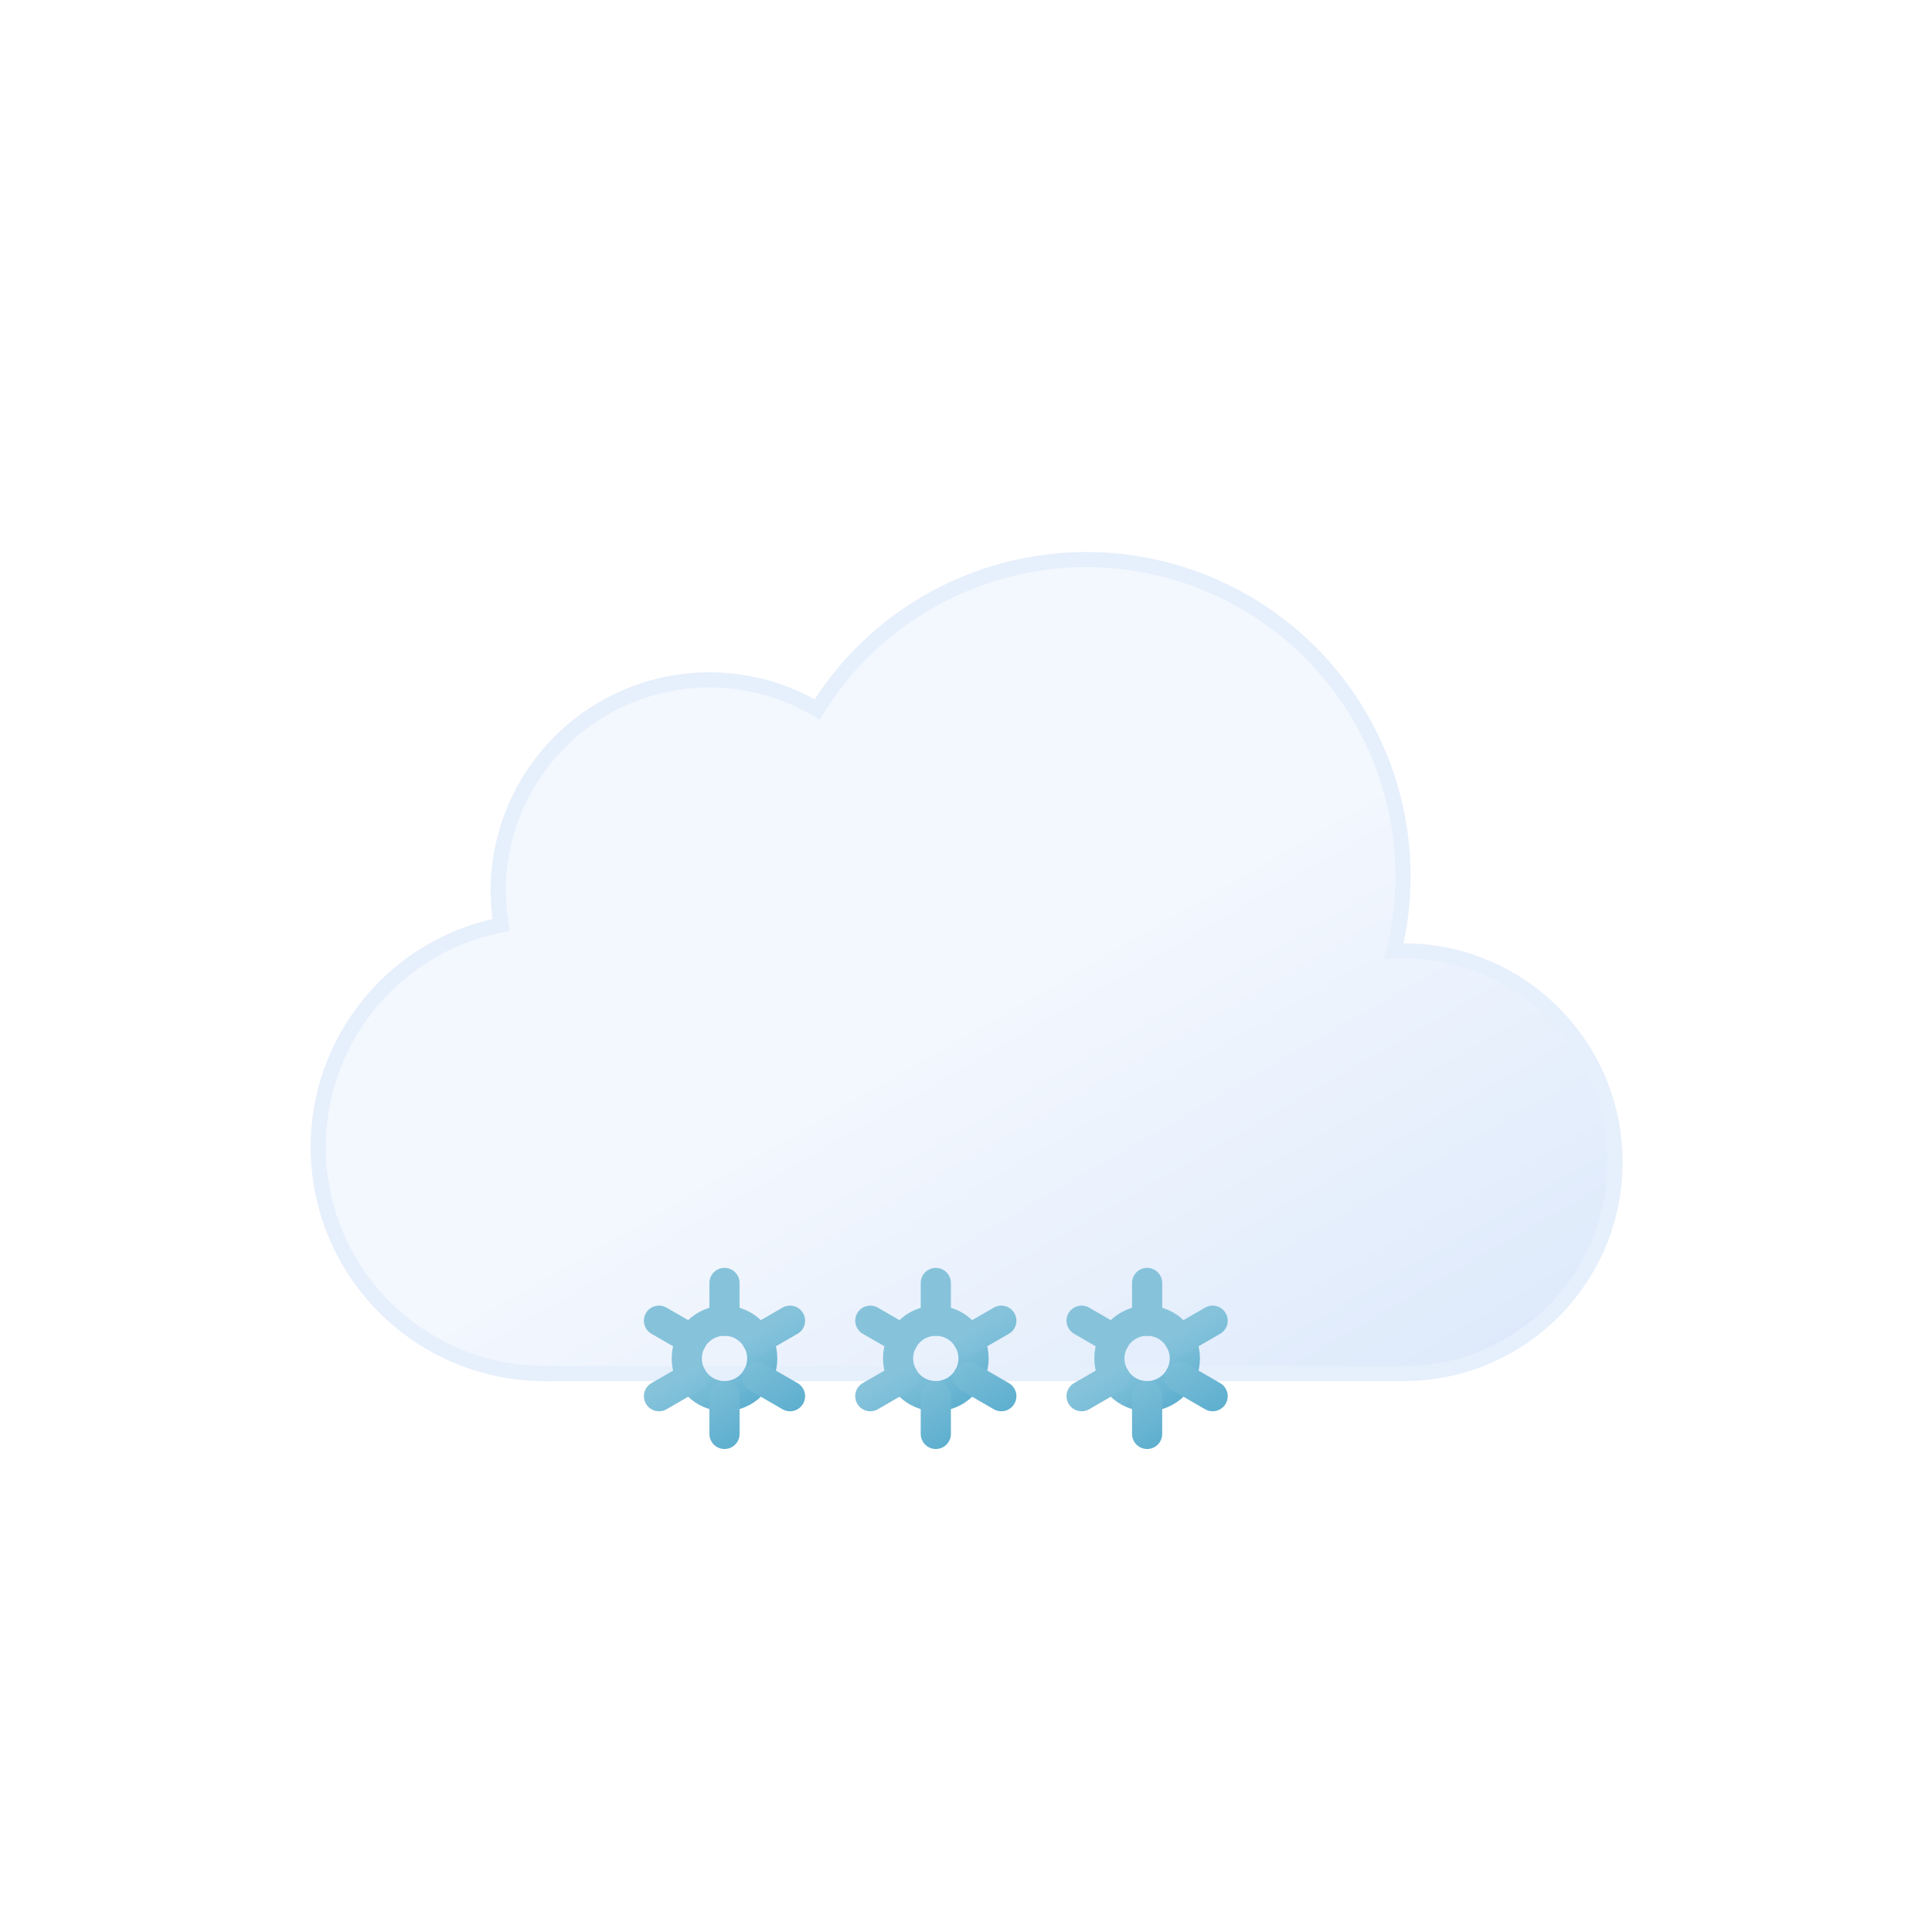
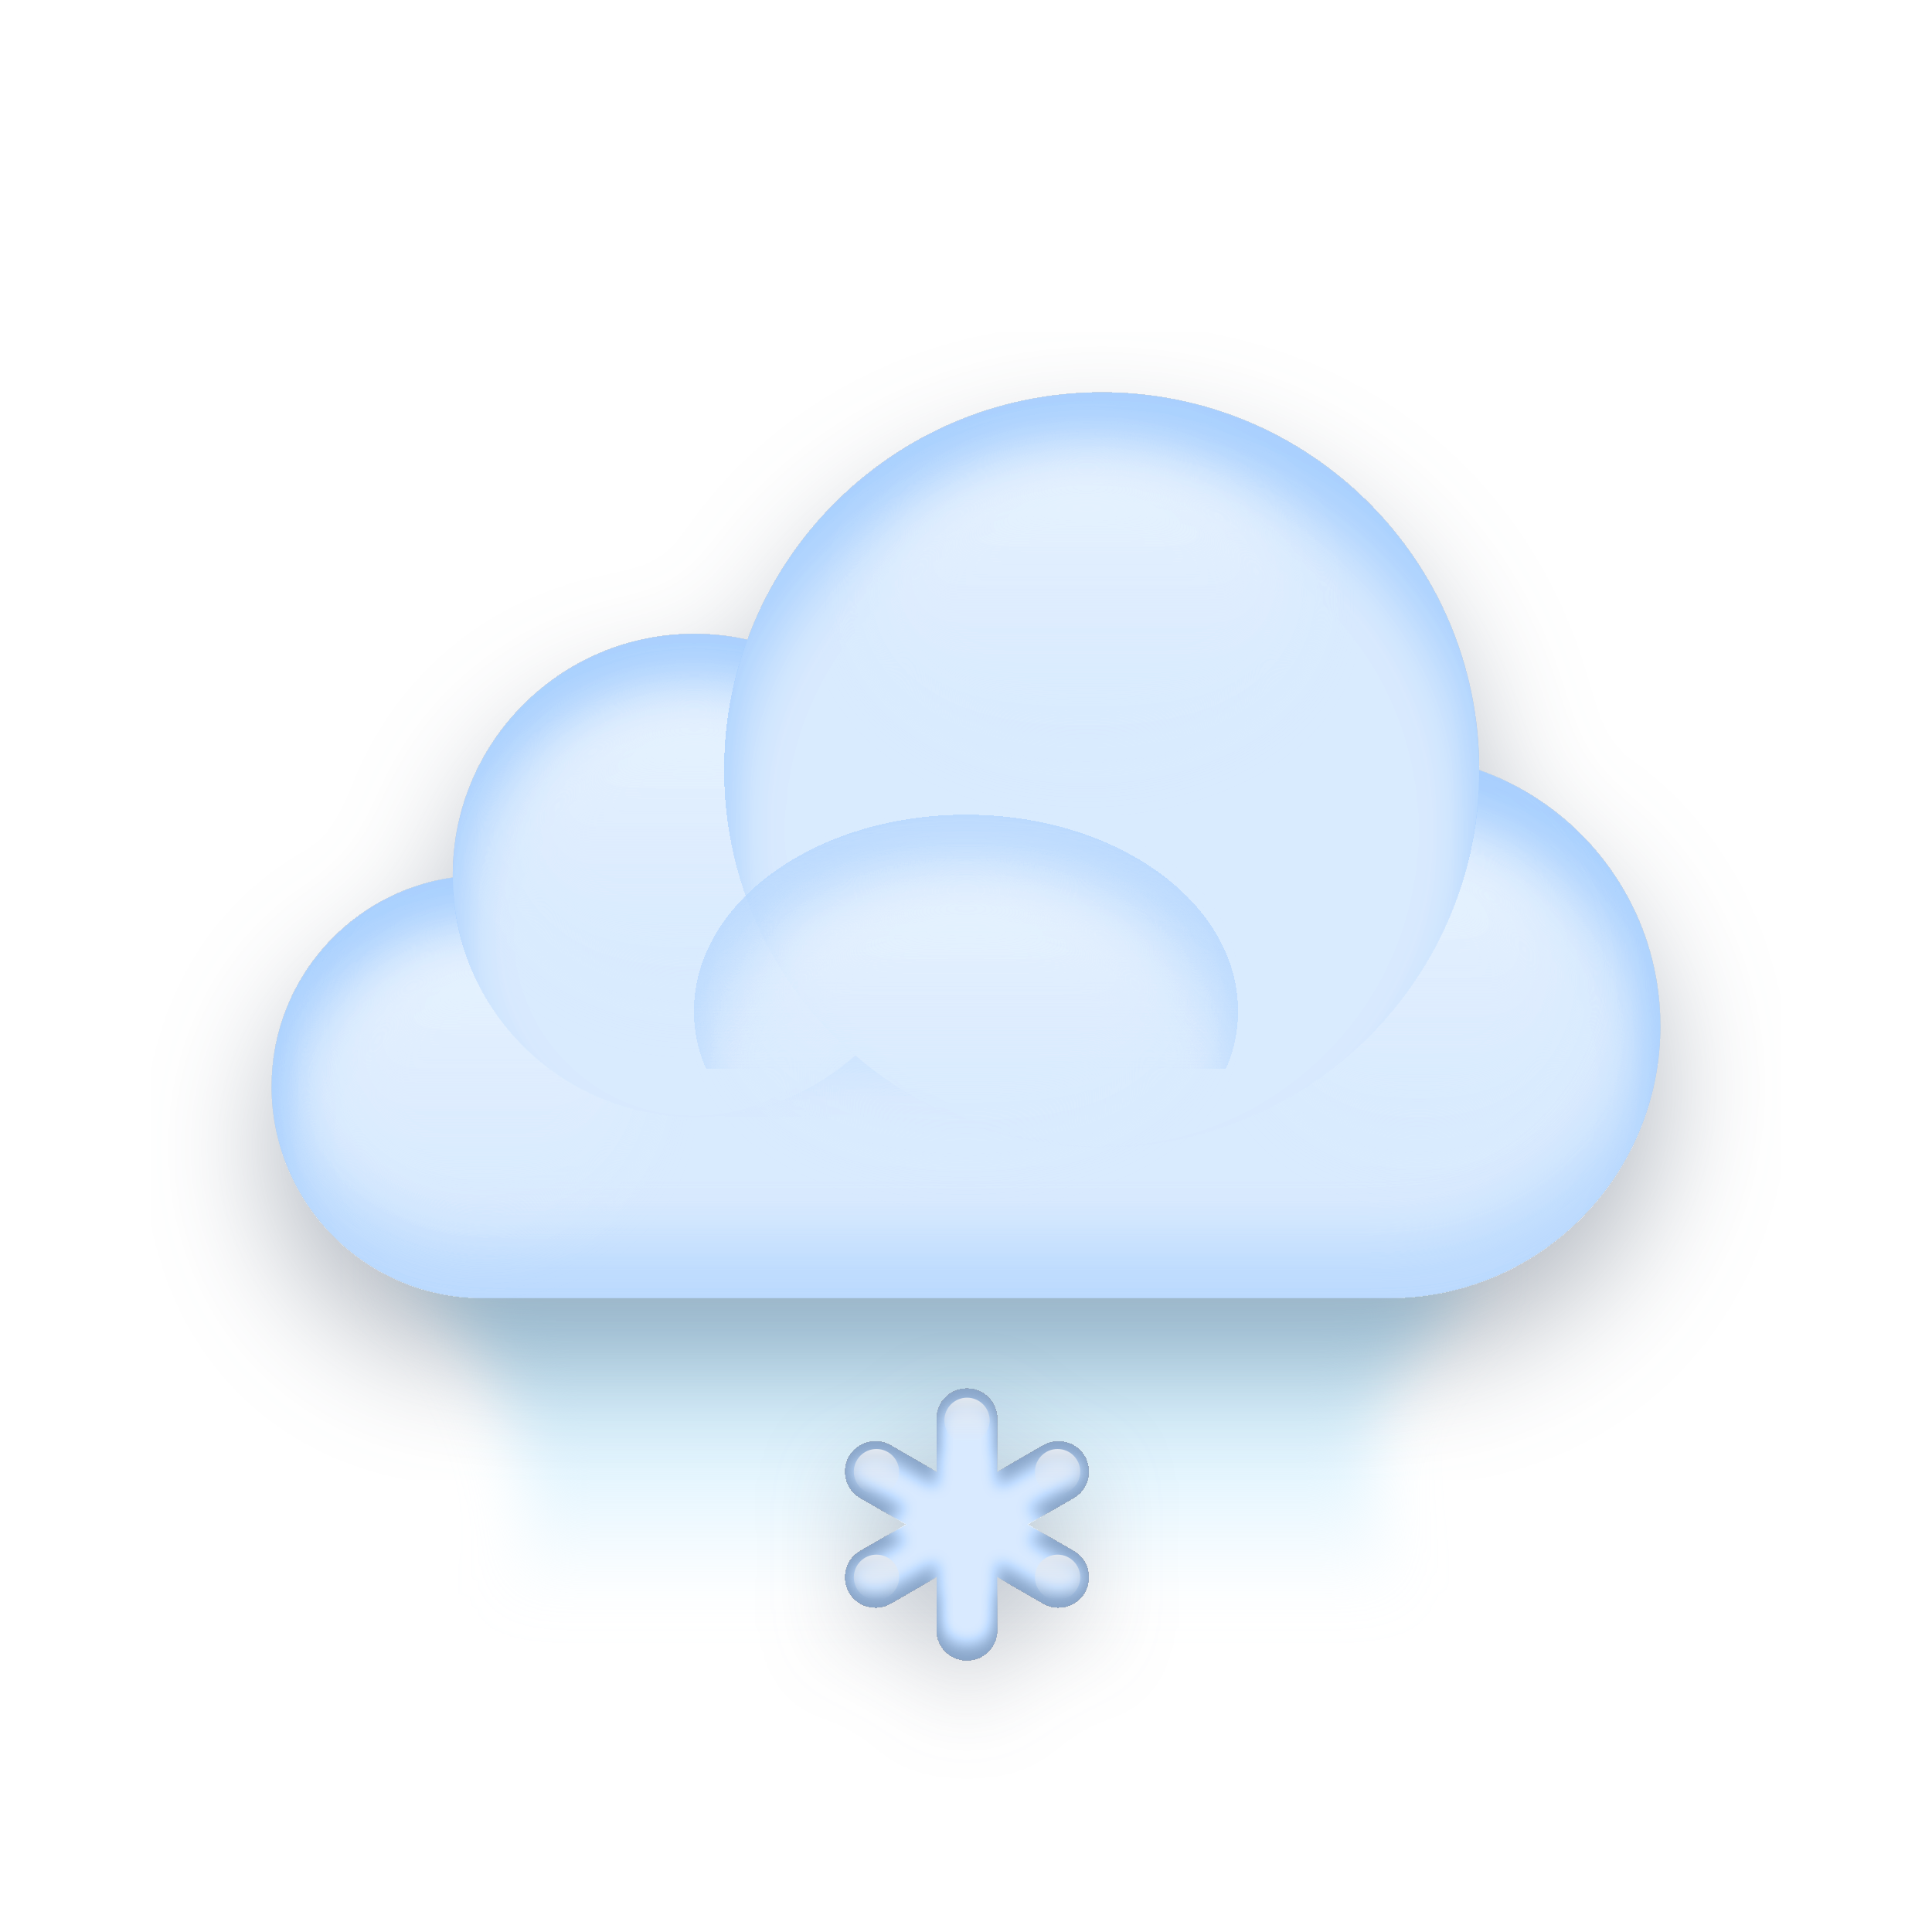
- <svg xmlns="http://www.w3.org/2000/svg" xmlns:xlink="http://www.w3.org/1999/xlink" viewBox="0 0 64 64">
+ <svg xmlns="http://www.w3.org/2000/svg" width="64" height="64" viewBox="0 0 64 64" fill="none">
+   <g filter="url(#filter0_f_4_40365)">
+     <path d="M17.064 47.739C16.136 43.913 13.968 42.319 13 42H49C47.452 43.754 45.516 46.209 45.516 47.739C45.516 49.27 45.903 51.884 46.677 53H15.903C16.677 52.841 17.994 51.565 17.064 47.739Z" fill="url(#paint0_linear_4_40365)" />
+   </g>
+   <g filter="url(#filter1_d_4_40365)">
+     <path fill-rule="evenodd" clip-rule="evenodd" d="M49 25.512C49 25.508 49 25.504 49 25.5C49 18.596 43.404 13 36.5 13C31.109 13 26.516 16.412 24.761 21.195C24.195 21.067 23.605 21 23 21C18.582 21 15 24.582 15 29C15 29.024 15 29.047 15 29.071C11.608 29.556 9 32.473 9 36C9 39.866 12.134 43 16 43H46C50.971 43 55 38.971 55 34C55 30.081 52.496 26.748 49 25.512Z" fill="#64748B" />
+   </g>
+   <g filter="url(#filter2_ii_4_40365)">
+     <path fill-rule="evenodd" clip-rule="evenodd" d="M55 34C55 38.971 50.971 43 46 43H16C12.134 43 9 39.866 9 36C9 32.134 12.134 29 16 29C18.792 29 21.203 30.635 22.326 33H37.055C37.552 28.5 41.367 25 46 25C50.971 25 55 29.029 55 34Z" fill="#F1F5F9" />
+   </g>
+   <g filter="url(#filter3_f_4_40365)">
+     <circle cx="16" cy="36" r="5" fill="url(#paint1_linear_4_40365)" style="mix-blend-mode:soft-light" />
+   </g>
+   <g filter="url(#filter4_i_4_40365)">
+     <circle cx="23" cy="29" r="8" fill="#F1F5F9" />
+   </g>
+   <g filter="url(#filter5_f_4_40365)">
+     <ellipse cx="23" cy="28" rx="6" ry="5" fill="url(#paint2_linear_4_40365)" style="mix-blend-mode:soft-light" />
+   </g>
+   <g filter="url(#filter6_f_4_40365)">
+     <circle cx="47" cy="33" r="5" fill="url(#paint3_linear_4_40365)" style="mix-blend-mode:soft-light" />
+   </g>
+   <g filter="url(#filter7_i_4_40365)">
+     <circle cx="36.5" cy="25.5" r="12.5" fill="#F1F5F9" />
+   </g>
+   <g filter="url(#filter8_f_4_40365)">
+     <ellipse cx="36" cy="20" rx="7" ry="5" fill="url(#paint4_linear_4_40365)" style="mix-blend-mode:soft-light" />
+   </g>
+   <g filter="url(#filter9_i_4_40365)">
+     <ellipse cx="32" cy="33.5" rx="9" ry="6.5" fill="url(#paint5_linear_4_40365)" />
+   </g>
+   <g filter="url(#filter10_f_4_40365)">
+     <ellipse cx="32" cy="33.5" rx="7" ry="4.5" fill="url(#paint6_linear_4_40365)" style="mix-blend-mode:soft-light" />
+   </g>
+   <path fill-rule="evenodd" clip-rule="evenodd" d="M49 25.512C49 25.508 49 25.504 49 25.5C49 18.596 43.404 13 36.5 13C31.109 13 26.516 16.412 24.761 21.195C24.195 21.067 23.605 21 23 21C18.582 21 15 24.582 15 29C15 29.024 15 29.047 15 29.071C11.608 29.556 9 32.473 9 36C9 39.866 12.134 43 16 43H46C50.971 43 55 38.971 55 34C55 30.081 52.496 26.748 49 25.512Z" fill="#93C5FD" style="mix-blend-mode:color" />
+   <path fill-rule="evenodd" clip-rule="evenodd" d="M49 25.512C49 25.508 49 25.504 49 25.5C49 18.596 43.404 13 36.5 13C31.109 13 26.516 16.412 24.761 21.195C24.195 21.067 23.605 21 23 21C18.582 21 15 24.582 15 29C15 29.024 15 29.047 15 29.071C11.608 29.556 9 32.473 9 36C9 39.866 12.134 43 16 43H46C50.971 43 55 38.971 55 34C55 30.081 52.496 26.748 49 25.512Z" fill="#93C5FD" fill-opacity="0.2" style="mix-blend-mode:multiply" />
+   <g filter="url(#filter11_dii_4_40365)">
+     <path fill-rule="evenodd" clip-rule="evenodd" d="M33.031 47V48.768L34.562 47.884C35.041 47.608 35.652 47.772 35.928 48.25C36.205 48.728 36.041 49.34 35.562 49.616L35.561 49.617L34.031 50.5L35.561 51.383C35.562 51.384 35.562 51.384 35.562 51.384C36.041 51.66 36.205 52.272 35.928 52.75C35.652 53.228 35.041 53.392 34.562 53.116L33.031 52.232V54C33.031 54.552 32.584 55 32.031 55C31.479 55 31.031 54.552 31.031 54V52.232L29.5 53.116L29.5 53.116L29.5 53.116C29.022 53.392 28.41 53.228 28.134 52.75C27.858 52.272 28.022 51.66 28.5 51.384L28.503 51.382L30.031 50.5L28.504 49.618C28.503 49.617 28.501 49.617 28.5 49.616C28.022 49.34 27.858 48.728 28.134 48.25C28.41 47.772 29.022 47.608 29.5 47.884C29.5 47.884 29.5 47.884 29.5 47.884L29.5 47.884L31.031 48.768V47C31.031 46.448 31.479 46 32.031 46C32.584 46 33.031 46.448 33.031 47Z" fill="#E2E8F0" />
+   </g>
+   <g style="mix-blend-mode:color">
+     <path fill-rule="evenodd" clip-rule="evenodd" d="M33.031 47V48.768L34.562 47.884C35.041 47.608 35.652 47.772 35.928 48.25C36.205 48.728 36.041 49.34 35.562 49.616L35.561 49.617L34.031 50.5L35.561 51.383C35.562 51.384 35.562 51.384 35.562 51.384C36.041 51.66 36.205 52.272 35.928 52.75C35.652 53.228 35.041 53.392 34.562 53.116L33.031 52.232V54C33.031 54.552 32.584 55 32.031 55C31.479 55 31.031 54.552 31.031 54V52.232L29.5 53.116L29.5 53.116L29.5 53.116C29.022 53.392 28.41 53.228 28.134 52.75C27.858 52.272 28.022 51.66 28.5 51.384L28.503 51.382L30.031 50.5L28.504 49.618C28.503 49.617 28.501 49.617 28.5 49.616C28.022 49.34 27.858 48.728 28.134 48.25C28.41 47.772 29.022 47.608 29.5 47.884C29.5 47.884 29.5 47.884 29.5 47.884L29.5 47.884L31.031 48.768V47C31.031 46.448 31.479 46 32.031 46C32.584 46 33.031 46.448 33.031 47Z" fill="#BFDBFE" />
+   </g>
+   <circle cx="32.034" cy="47.05" r="0.75" fill="url(#paint7_linear_4_40365)" />
+   <circle cx="29.034" cy="48.75" r="0.75" fill="url(#paint8_linear_4_40365)" />
+   <circle cx="29.034" cy="52.25" r="0.75" fill="url(#paint9_linear_4_40365)" />
+   <circle cx="35.034" cy="48.75" r="0.75" fill="url(#paint10_linear_4_40365)" />
+   <circle cx="35.034" cy="52.25" r="0.75" fill="url(#paint11_linear_4_40365)" />
  <defs>
-     <linearGradient id="a" x1="22.56" y1="21.96" x2="39.2" y2="50.8" gradientUnits="userSpaceOnUse">
-       <stop offset="0" stop-color="#f3f7fe" />
-       <stop offset="0.45" stop-color="#f3f7fe" />
-       <stop offset="1" stop-color="#deeafb" />
-     </linearGradient>
-     <linearGradient id="b" x1="30.12" y1="43.48" x2="31.88" y2="46.52" gradientUnits="userSpaceOnUse">
-       <stop offset="0" stop-color="#86c3db" />
-       <stop offset="0.45" stop-color="#86c3db" />
-       <stop offset="1" stop-color="#5eafcf" />
-     </linearGradient>
-     <linearGradient id="c" x1="29.67" y1="42.69" x2="32.33" y2="47.31" xlink:href="#b" />
-     <linearGradient id="d" x1="23.12" y1="43.48" x2="24.88" y2="46.52" xlink:href="#b" />
-     <linearGradient id="e" x1="22.67" y1="42.69" x2="25.33" y2="47.31" xlink:href="#b" />
-     <linearGradient id="f" x1="37.12" y1="43.48" x2="38.88" y2="46.52" xlink:href="#b" />
-     <linearGradient id="g" x1="36.67" y1="42.69" x2="39.33" y2="47.31" xlink:href="#b" />
+     <filter id="filter0_f_4_40365" x="11" y="40" width="40" height="15" filterUnits="userSpaceOnUse" color-interpolation-filters="sRGB">
+       <feFlood flood-opacity="0" result="BackgroundImageFix" />
+       <feBlend mode="normal" in="SourceGraphic" in2="BackgroundImageFix" result="shape" />
+       <feGaussianBlur stdDeviation="1" result="effect1_foregroundBlur_4_40365" />
+     </filter>
+     <filter id="filter1_d_4_40365" x="5" y="11" width="54" height="38" filterUnits="userSpaceOnUse" color-interpolation-filters="sRGB">
+       <feFlood flood-opacity="0" result="BackgroundImageFix" />
+       <feColorMatrix in="SourceAlpha" type="matrix" values="0 0 0 0 0 0 0 0 0 0 0 0 0 0 0 0 0 0 127 0" result="hardAlpha" />
+       <feOffset dy="2" />
+       <feGaussianBlur stdDeviation="2" />
+       <feComposite in2="hardAlpha" operator="out" />
+       <feColorMatrix type="matrix" values="0 0 0 0 0.278 0 0 0 0 0.333 0 0 0 0 0.412 0 0 0 0.4 0" />
+       <feBlend mode="normal" in2="BackgroundImageFix" result="effect1_dropShadow_4_40365" />
+       <feBlend mode="normal" in="SourceGraphic" in2="effect1_dropShadow_4_40365" result="shape" />
+     </filter>
+     <filter id="filter2_ii_4_40365" x="9" y="23" width="46" height="22" filterUnits="userSpaceOnUse" color-interpolation-filters="sRGB">
+       <feFlood flood-opacity="0" result="BackgroundImageFix" />
+       <feBlend mode="normal" in="SourceGraphic" in2="BackgroundImageFix" result="shape" />
+       <feColorMatrix in="SourceAlpha" type="matrix" values="0 0 0 0 0 0 0 0 0 0 0 0 0 0 0 0 0 0 127 0" result="hardAlpha" />
+       <feOffset dy="2" />
+       <feGaussianBlur stdDeviation="1" />
+       <feComposite in2="hardAlpha" operator="arithmetic" k2="-1" k3="1" />
+       <feColorMatrix type="matrix" values="0 0 0 0 0.796 0 0 0 0 0.835 0 0 0 0 0.882 0 0 0 1 0" />
+       <feBlend mode="normal" in2="shape" result="effect1_innerShadow_4_40365" />
+       <feColorMatrix in="SourceAlpha" type="matrix" values="0 0 0 0 0 0 0 0 0 0 0 0 0 0 0 0 0 0 127 0" result="hardAlpha" />
+       <feOffset dy="-2" />
+       <feGaussianBlur stdDeviation="1" />
+       <feComposite in2="hardAlpha" operator="arithmetic" k2="-1" k3="1" />
+       <feColorMatrix type="matrix" values="0 0 0 0 0.796 0 0 0 0 0.835 0 0 0 0 0.882 0 0 0 0.6 0" />
+       <feBlend mode="normal" in2="effect1_innerShadow_4_40365" result="effect2_innerShadow_4_40365" />
+     </filter>
+     <filter id="filter3_f_4_40365" x="9" y="29" width="14" height="14" filterUnits="userSpaceOnUse" color-interpolation-filters="sRGB">
+       <feFlood flood-opacity="0" result="BackgroundImageFix" />
+       <feBlend mode="normal" in="SourceGraphic" in2="BackgroundImageFix" result="shape" />
+       <feGaussianBlur stdDeviation="1" result="effect1_foregroundBlur_4_40365" />
+     </filter>
+     <filter id="filter4_i_4_40365" x="15" y="21" width="16" height="18" filterUnits="userSpaceOnUse" color-interpolation-filters="sRGB">
+       <feFlood flood-opacity="0" result="BackgroundImageFix" />
+       <feBlend mode="normal" in="SourceGraphic" in2="BackgroundImageFix" result="shape" />
+       <feColorMatrix in="SourceAlpha" type="matrix" values="0 0 0 0 0 0 0 0 0 0 0 0 0 0 0 0 0 0 127 0" result="hardAlpha" />
+       <feOffset dy="2" />
+       <feGaussianBlur stdDeviation="1" />
+       <feComposite in2="hardAlpha" operator="arithmetic" k2="-1" k3="1" />
+       <feColorMatrix type="matrix" values="0 0 0 0 0.796 0 0 0 0 0.835 0 0 0 0 0.882 0 0 0 1 0" />
+       <feBlend mode="normal" in2="shape" result="effect1_innerShadow_4_40365" />
+     </filter>
+     <filter id="filter5_f_4_40365" x="15" y="21" width="16" height="14" filterUnits="userSpaceOnUse" color-interpolation-filters="sRGB">
+       <feFlood flood-opacity="0" result="BackgroundImageFix" />
+       <feBlend mode="normal" in="SourceGraphic" in2="BackgroundImageFix" result="shape" />
+       <feGaussianBlur stdDeviation="1" result="effect1_foregroundBlur_4_40365" />
+     </filter>
+     <filter id="filter6_f_4_40365" x="40" y="26" width="14" height="14" filterUnits="userSpaceOnUse" color-interpolation-filters="sRGB">
+       <feFlood flood-opacity="0" result="BackgroundImageFix" />
+       <feBlend mode="normal" in="SourceGraphic" in2="BackgroundImageFix" result="shape" />
+       <feGaussianBlur stdDeviation="1" result="effect1_foregroundBlur_4_40365" />
+     </filter>
+     <filter id="filter7_i_4_40365" x="24" y="13" width="25" height="27" filterUnits="userSpaceOnUse" color-interpolation-filters="sRGB">
+       <feFlood flood-opacity="0" result="BackgroundImageFix" />
+       <feBlend mode="normal" in="SourceGraphic" in2="BackgroundImageFix" result="shape" />
+       <feColorMatrix in="SourceAlpha" type="matrix" values="0 0 0 0 0 0 0 0 0 0 0 0 0 0 0 0 0 0 127 0" result="hardAlpha" />
+       <feOffset dy="2" />
+       <feGaussianBlur stdDeviation="1" />
+       <feComposite in2="hardAlpha" operator="arithmetic" k2="-1" k3="1" />
+       <feColorMatrix type="matrix" values="0 0 0 0 0.796 0 0 0 0 0.835 0 0 0 0 0.882 0 0 0 1 0" />
+       <feBlend mode="normal" in2="shape" result="effect1_innerShadow_4_40365" />
+     </filter>
+     <filter id="filter8_f_4_40365" x="27" y="13" width="18" height="14" filterUnits="userSpaceOnUse" color-interpolation-filters="sRGB">
+       <feFlood flood-opacity="0" result="BackgroundImageFix" />
+       <feBlend mode="normal" in="SourceGraphic" in2="BackgroundImageFix" result="shape" />
+       <feGaussianBlur stdDeviation="1" result="effect1_foregroundBlur_4_40365" />
+     </filter>
+     <filter id="filter9_i_4_40365" x="23" y="27" width="18" height="15" filterUnits="userSpaceOnUse" color-interpolation-filters="sRGB">
+       <feFlood flood-opacity="0" result="BackgroundImageFix" />
+       <feBlend mode="normal" in="SourceGraphic" in2="BackgroundImageFix" result="shape" />
+       <feColorMatrix in="SourceAlpha" type="matrix" values="0 0 0 0 0 0 0 0 0 0 0 0 0 0 0 0 0 0 127 0" result="hardAlpha" />
+       <feOffset dy="2" />
+       <feGaussianBlur stdDeviation="1" />
+       <feComposite in2="hardAlpha" operator="arithmetic" k2="-1" k3="1" />
+       <feColorMatrix type="matrix" values="0 0 0 0 0.796 0 0 0 0 0.835 0 0 0 0 0.882 0 0 0 0.6 0" />
+       <feBlend mode="normal" in2="shape" result="effect1_innerShadow_4_40365" />
+     </filter>
+     <filter id="filter10_f_4_40365" x="23" y="27" width="18" height="13" filterUnits="userSpaceOnUse" color-interpolation-filters="sRGB">
+       <feFlood flood-opacity="0" result="BackgroundImageFix" />
+       <feBlend mode="normal" in="SourceGraphic" in2="BackgroundImageFix" result="shape" />
+       <feGaussianBlur stdDeviation="1" result="effect1_foregroundBlur_4_40365" />
+     </filter>
+     <filter id="filter11_dii_4_40365" x="25" y="44" width="14.062" height="15" filterUnits="userSpaceOnUse" color-interpolation-filters="sRGB">
+       <feFlood flood-opacity="0" result="BackgroundImageFix" />
+       <feColorMatrix in="SourceAlpha" type="matrix" values="0 0 0 0 0 0 0 0 0 0 0 0 0 0 0 0 0 0 127 0" result="hardAlpha" />
+       <feOffset dy="1" />
+       <feGaussianBlur stdDeviation="1.5" />
+       <feComposite in2="hardAlpha" operator="out" />
+       <feColorMatrix type="matrix" values="0 0 0 0 0.278 0 0 0 0 0.333 0 0 0 0 0.412 0 0 0 0.3 0" />
+       <feBlend mode="normal" in2="BackgroundImageFix" result="effect1_dropShadow_4_40365" />
+       <feBlend mode="normal" in="SourceGraphic" in2="effect1_dropShadow_4_40365" result="shape" />
+       <feColorMatrix in="SourceAlpha" type="matrix" values="0 0 0 0 0 0 0 0 0 0 0 0 0 0 0 0 0 0 127 0" result="hardAlpha" />
+       <feOffset dy="0.5" />
+       <feGaussianBlur stdDeviation="0.25" />
+       <feComposite in2="hardAlpha" operator="arithmetic" k2="-1" k3="1" />
+       <feColorMatrix type="matrix" values="0 0 0 0 0.58 0 0 0 0 0.639 0 0 0 0 0.722 0 0 0 1 0" />
+       <feBlend mode="normal" in2="shape" result="effect2_innerShadow_4_40365" />
+       <feColorMatrix in="SourceAlpha" type="matrix" values="0 0 0 0 0 0 0 0 0 0 0 0 0 0 0 0 0 0 127 0" result="hardAlpha" />
+       <feOffset dy="-0.5" />
+       <feGaussianBlur stdDeviation="0.25" />
+       <feComposite in2="hardAlpha" operator="arithmetic" k2="-1" k3="1" />
+       <feColorMatrix type="matrix" values="0 0 0 0 0.58 0 0 0 0 0.639 0 0 0 0 0.722 0 0 0 1 0" />
+       <feBlend mode="normal" in2="effect2_innerShadow_4_40365" result="effect3_innerShadow_4_40365" />
+     </filter>
+     <linearGradient id="paint0_linear_4_40365" x1="31" y1="42" x2="31" y2="53" gradientUnits="userSpaceOnUse">
+       <stop stop-color="#BAE6FD" />
+       <stop offset="1" stop-color="#BAE6FD" stop-opacity="0" />
+     </linearGradient>
+     <linearGradient id="paint1_linear_4_40365" x1="16" y1="31" x2="16" y2="41" gradientUnits="userSpaceOnUse">
+       <stop stop-color="white" />
+       <stop offset="1" stop-color="#F3F3F3" stop-opacity="0.2" />
+     </linearGradient>
+     <linearGradient id="paint2_linear_4_40365" x1="23" y1="23" x2="23" y2="33" gradientUnits="userSpaceOnUse">
+       <stop stop-color="white" />
+       <stop offset="1" stop-color="#F3F3F3" stop-opacity="0.2" />
+     </linearGradient>
+     <linearGradient id="paint3_linear_4_40365" x1="47" y1="28" x2="47" y2="38" gradientUnits="userSpaceOnUse">
+       <stop stop-color="white" />
+       <stop offset="1" stop-color="#F3F3F3" stop-opacity="0.2" />
+     </linearGradient>
+     <linearGradient id="paint4_linear_4_40365" x1="36" y1="15" x2="36" y2="25" gradientUnits="userSpaceOnUse">
+       <stop stop-color="white" />
+       <stop offset="1" stop-color="#F3F3F3" stop-opacity="0.2" />
+     </linearGradient>
+     <linearGradient id="paint5_linear_4_40365" x1="32" y1="27" x2="32" y2="40" gradientUnits="userSpaceOnUse">
+       <stop stop-color="#F1F5F9" />
+       <stop offset="0.65" stop-color="#F1F5F9" stop-opacity="0" />
+     </linearGradient>
+     <linearGradient id="paint6_linear_4_40365" x1="32" y1="29" x2="32" y2="38" gradientUnits="userSpaceOnUse">
+       <stop stop-color="white" />
+       <stop offset="1" stop-color="#F3F3F3" stop-opacity="0.2" />
+     </linearGradient>
+     <linearGradient id="paint7_linear_4_40365" x1="32.034" y1="46.3" x2="32.034" y2="47.8" gradientUnits="userSpaceOnUse">
+       <stop stop-color="#E2E8F0" />
+       <stop offset="1" stop-color="#E2E8F0" stop-opacity="0" />
+     </linearGradient>
+     <linearGradient id="paint8_linear_4_40365" x1="29.034" y1="48" x2="29.034" y2="49.5" gradientUnits="userSpaceOnUse">
+       <stop stop-color="#E2E8F0" />
+       <stop offset="1" stop-color="#E2E8F0" stop-opacity="0" />
+     </linearGradient>
+     <linearGradient id="paint9_linear_4_40365" x1="29.034" y1="51.5" x2="29.034" y2="53" gradientUnits="userSpaceOnUse">
+       <stop stop-color="#E2E8F0" />
+       <stop offset="1" stop-color="#E2E8F0" stop-opacity="0" />
+     </linearGradient>
+     <linearGradient id="paint10_linear_4_40365" x1="35.034" y1="48" x2="35.034" y2="49.5" gradientUnits="userSpaceOnUse">
+       <stop stop-color="#E2E8F0" />
+       <stop offset="1" stop-color="#E2E8F0" stop-opacity="0" />
+     </linearGradient>
+     <linearGradient id="paint11_linear_4_40365" x1="35.034" y1="51.5" x2="35.034" y2="53" gradientUnits="userSpaceOnUse">
+       <stop stop-color="#E2E8F0" />
+       <stop offset="1" stop-color="#E2E8F0" stop-opacity="0" />
+     </linearGradient>
  </defs>
-   <path d="M46.5,31.5l-.32,0a10.49,10.49,0,0,0-19.11-8,7,7,0,0,0-10.57,6,7.21,7.21,0,0,0,.1,1.14A7.5,7.5,0,0,0,18,45.5a4.19,4.19,0,0,0,.5,0v0h28a7,7,0,0,0,0-14Z" stroke="#e6effc" stroke-miterlimit="10" stroke-width="0.5" fill="url(#a)" />
-   <g>
-     <circle cx="31" cy="45" r="1.25" fill="none" stroke-miterlimit="10" stroke="url(#b)" />
-     <path d="M33.17,46.25l-1.09-.63m-2.16-1.24-1.09-.63M31,42.5v1.25m0,3.75V46.25m-1.08-.63-1.09.63m4.34-2.5-1.09.63" fill="none" stroke-linecap="round" stroke-miterlimit="10" stroke="url(#c)" />
-     <animateTransform attributeName="transform" type="translate" additive="sum" values="-1 -6; 1 12" dur="4s" repeatCount="indefinite" />
-     <animateTransform attributeName="transform" type="rotate" additive="sum" values="0 31 45; 360 31 45" dur="9s" repeatCount="indefinite" />
-     <animate attributeName="opacity" values="0;1;1;1;0" dur="4s" repeatCount="indefinite" />
-   </g>
-   <g>
-     <circle cx="24" cy="45" r="1.25" fill="none" stroke-miterlimit="10" stroke="url(#d)" />
-     <path d="M26.17,46.25l-1.09-.63m-2.16-1.24-1.09-.63M24,42.5v1.25m0,3.75V46.25m-1.08-.63-1.09.63m4.34-2.5-1.09.63" fill="none" stroke-linecap="round" stroke-miterlimit="10" stroke="url(#e)" />
-     <animateTransform attributeName="transform" type="translate" additive="sum" values="1 -6; -1 12" begin="-2s" dur="4s" repeatCount="indefinite" />
-     <animateTransform attributeName="transform" type="rotate" additive="sum" values="0 24 45; 360 24 45" dur="9s" repeatCount="indefinite" />
-     <animate attributeName="opacity" values="0;1;1;1;0" begin="-2s" dur="4s" repeatCount="indefinite" />
-   </g>
-   <g>
-     <circle cx="38" cy="45" r="1.25" fill="none" stroke-miterlimit="10" stroke="url(#f)" />
-     <path d="M40.17,46.25l-1.09-.63m-2.16-1.24-1.09-.63M38,42.5v1.25m0,3.75V46.25m-1.08-.63-1.09.63m4.34-2.5-1.09.63" fill="none" stroke-linecap="round" stroke-miterlimit="10" stroke="url(#g)" />
-     <animateTransform attributeName="transform" type="translate" additive="sum" values="1 -6; -1 12" begin="-1s" dur="4s" repeatCount="indefinite" />
-     <animateTransform attributeName="transform" type="rotate" additive="sum" values="0 38 45; 360 38 45" dur="9s" repeatCount="indefinite" />
-     <animate attributeName="opacity" values="0;1;1;1;0" begin="-1s" dur="4s" repeatCount="indefinite" />
-   </g>
</svg>
